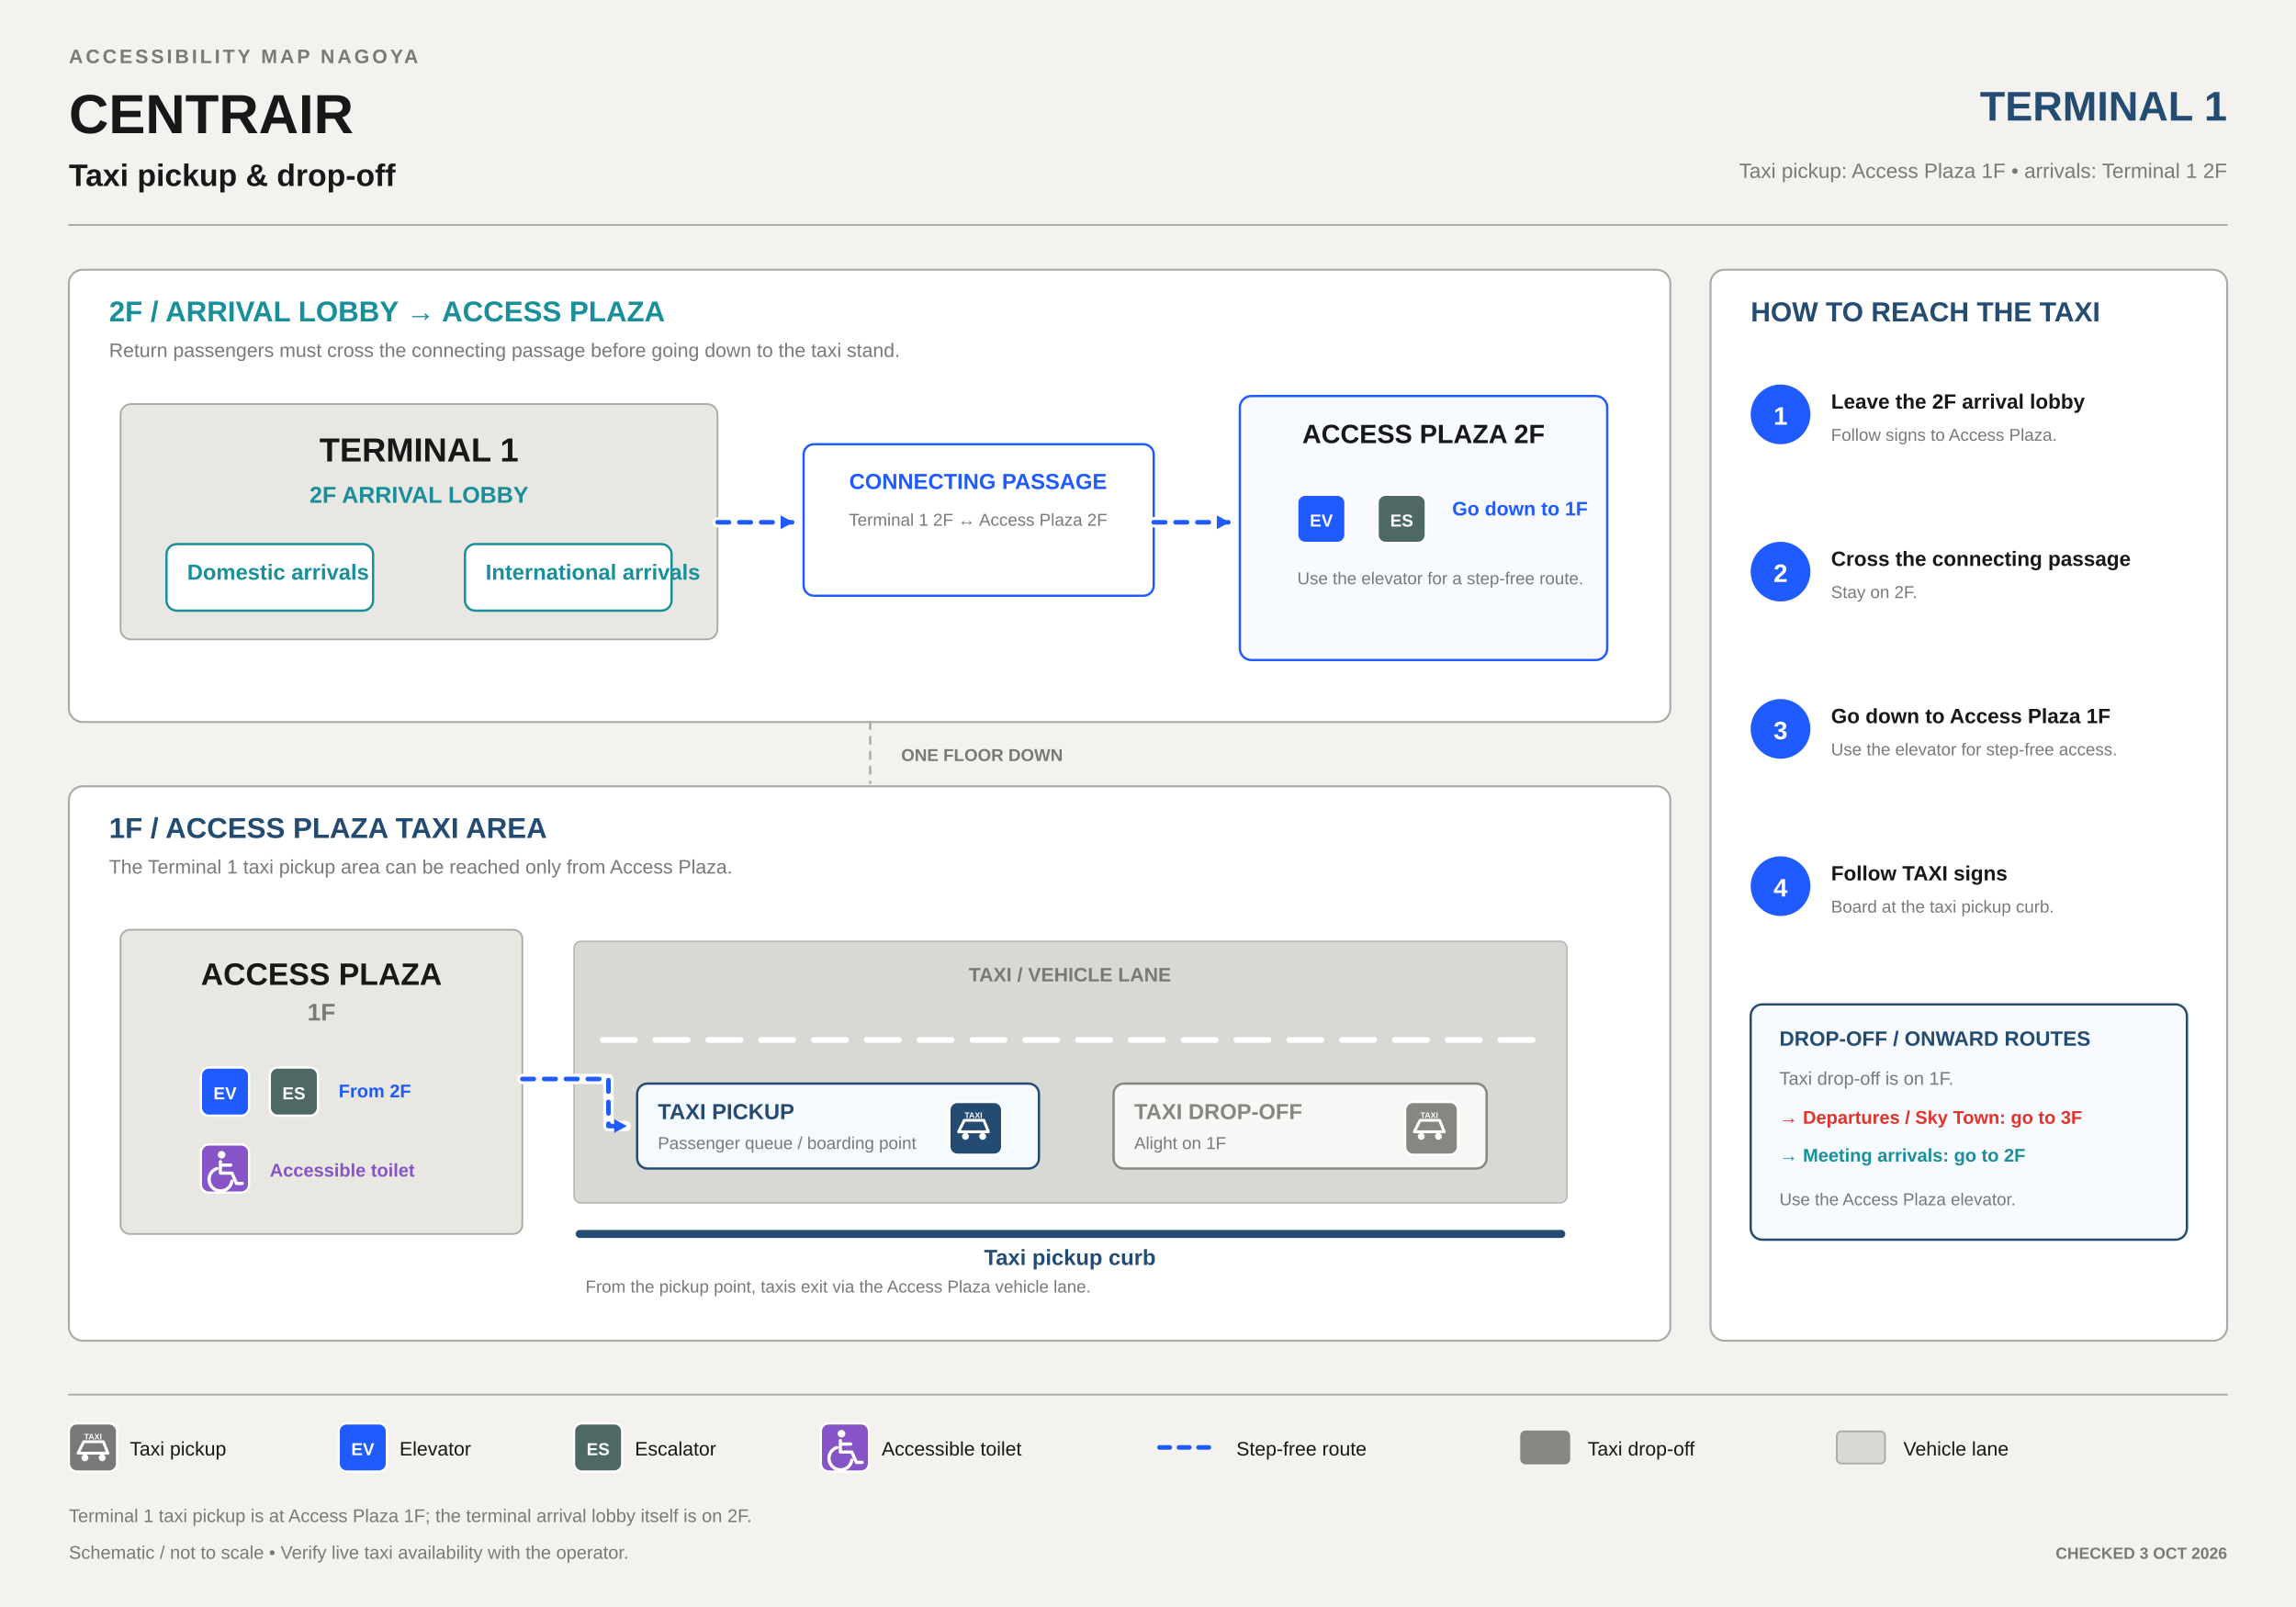
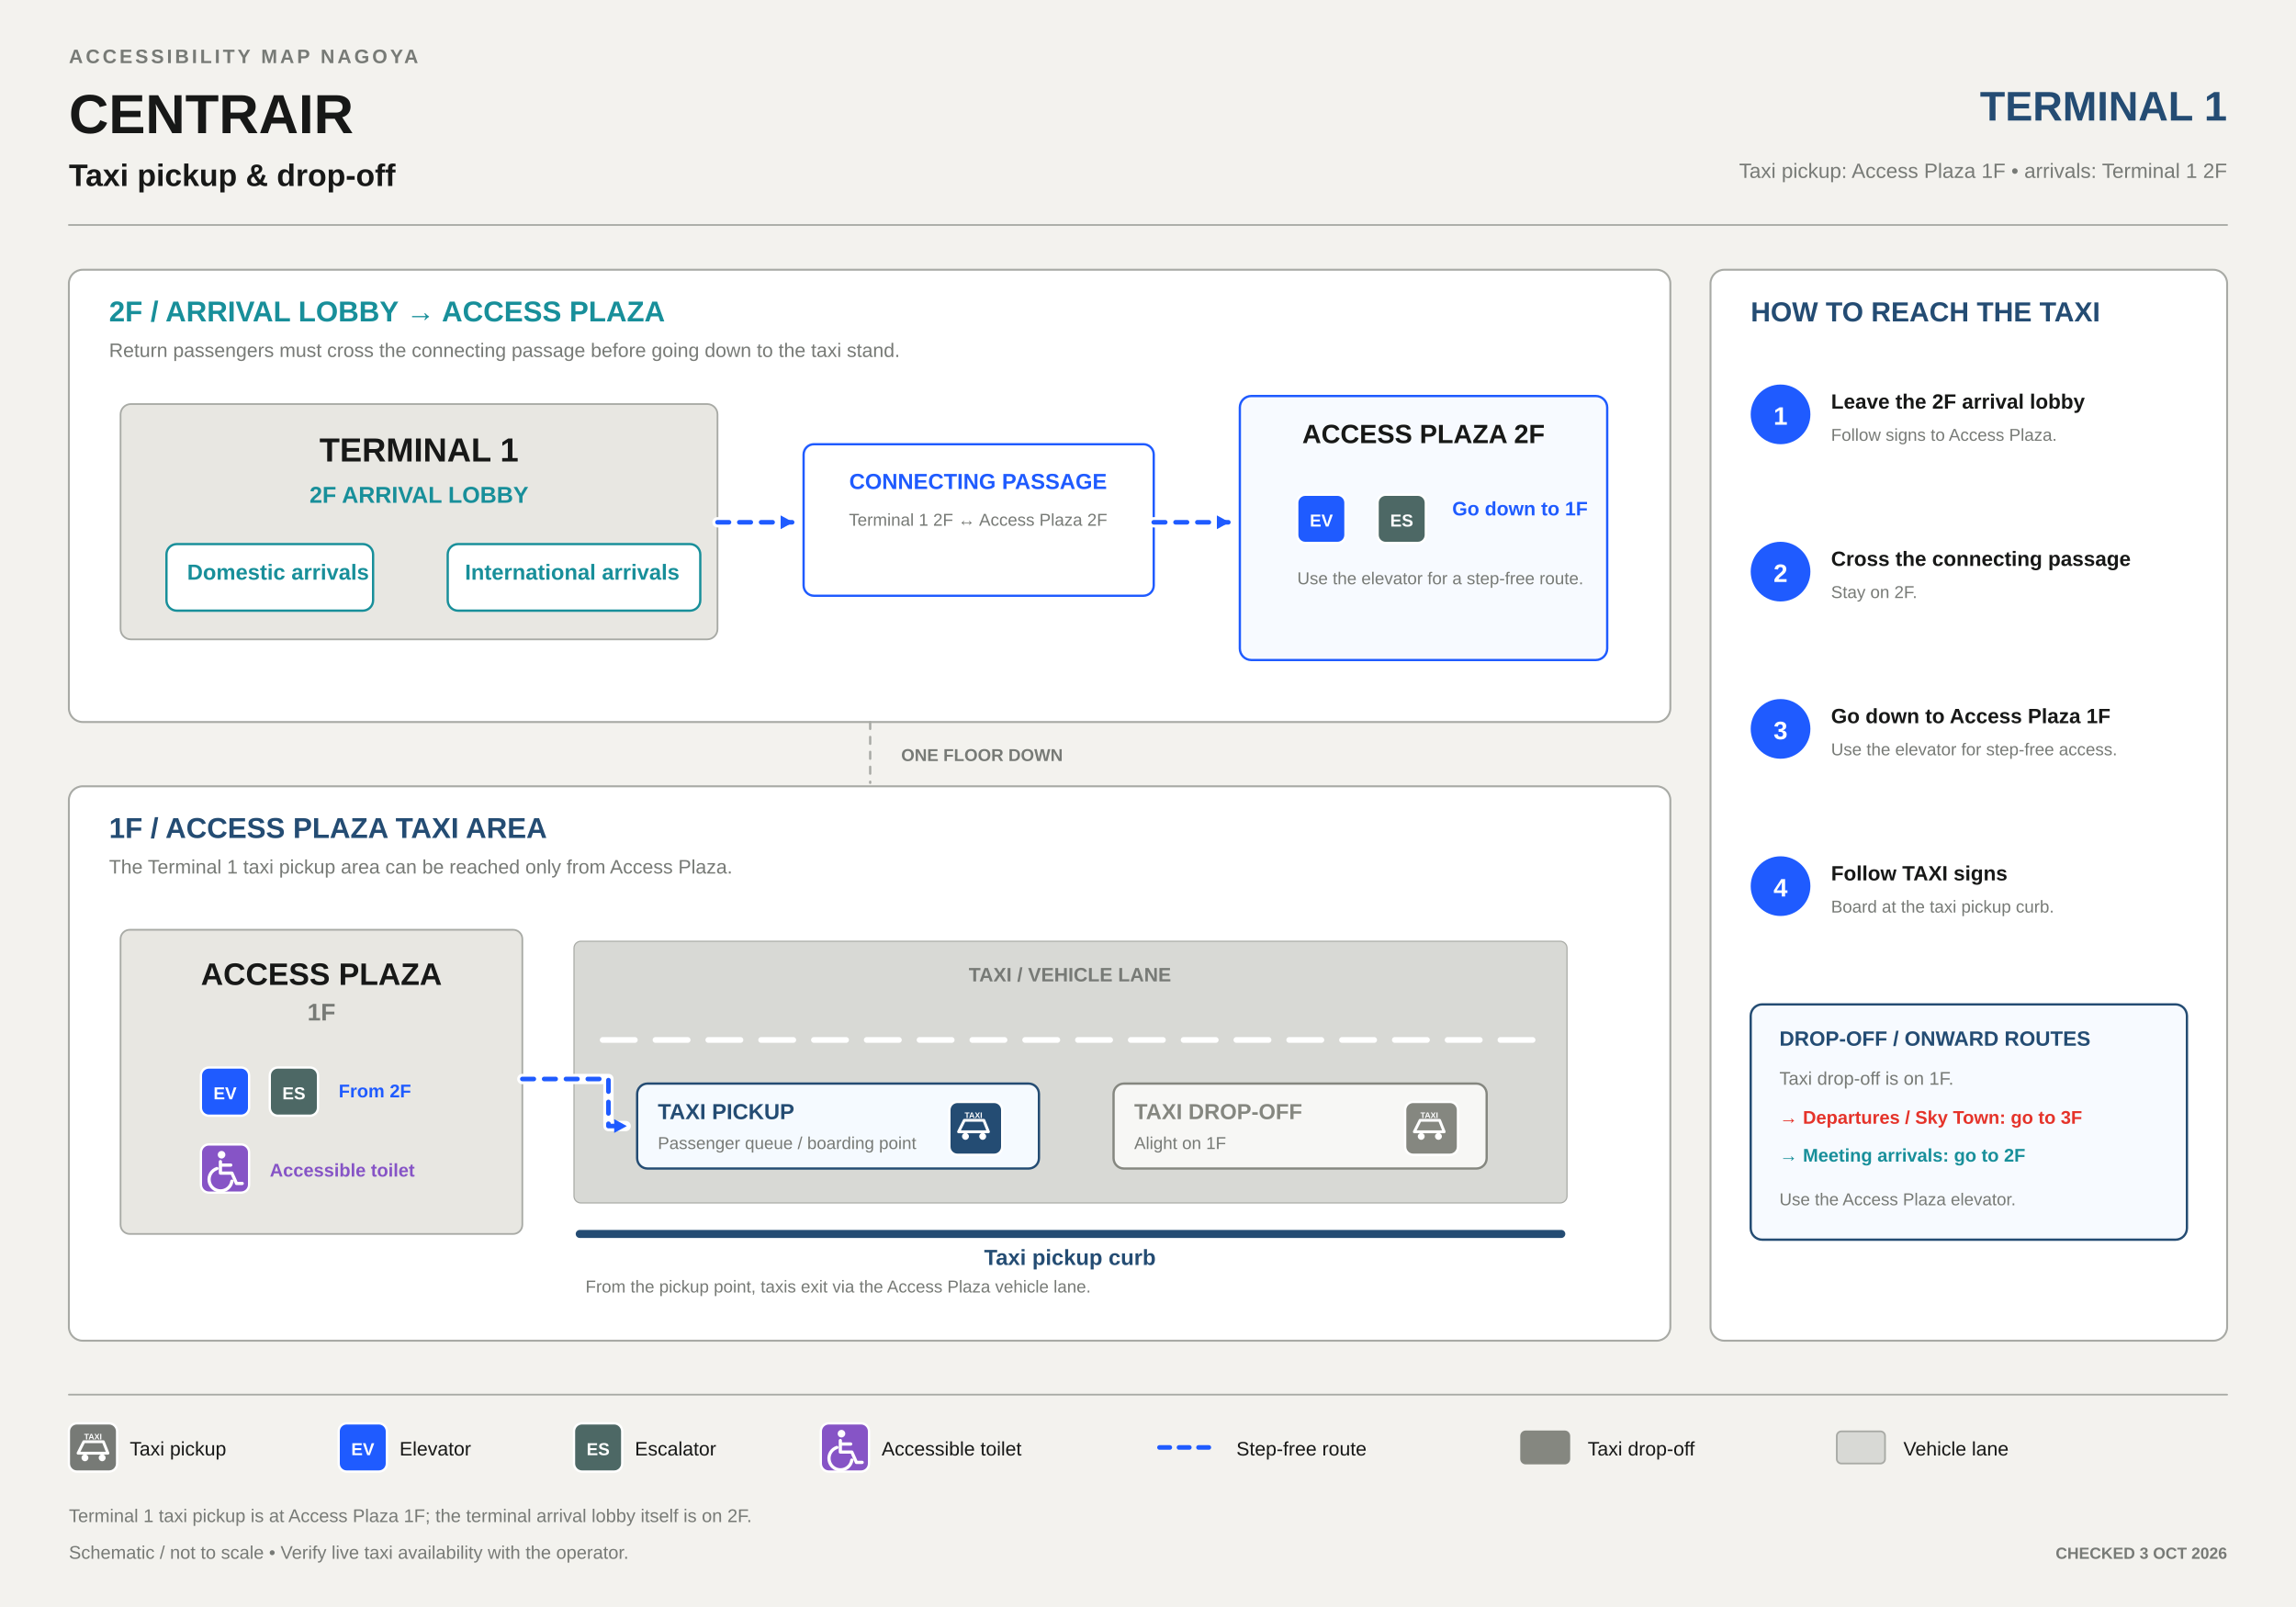
<svg xmlns="http://www.w3.org/2000/svg" width="2000" height="1400" viewBox="0 0 2000 1400" role="img" lang="en">
  <defs>
    <marker id="arr" markerWidth="12" markerHeight="12" refX="10" refY="6" orient="auto" markerUnits="userSpaceOnUse">
      <path d="M0 0L11 6L0 12Z" fill="#1F5BFF" />
    </marker>
  </defs>
  <g font-family="Arial,Helvetica,sans-serif">
    <rect x="0" y="0" width="2000" height="1400" fill="#F3F2EE" stroke="#F3F2EE" rx="0" stroke-width="1.5" />
    <text x="60" y="55" font-size="17" fill="#777A76" font-weight="700" text-anchor="start" letter-spacing="2.4">ACCESSIBILITY MAP NAGOYA</text>
    <text x="60" y="116" font-size="48" fill="#171817" font-weight="700" text-anchor="start">CENTRAIR</text>
    <text x="1940" y="105" font-size="36" fill="#244C73" font-weight="700" text-anchor="end">TERMINAL 1</text>
    <text x="60" y="162" font-size="27" fill="#171817" font-weight="700" text-anchor="start">Taxi pickup &amp; drop-off</text>
    <text x="1940" y="155" font-size="18" fill="#777A76" font-weight="500" text-anchor="end">Taxi pickup: Access Plaza 1F • arrivals: Terminal 1 2F</text>
    <line x1="60" y1="196" x2="1940" y2="196" stroke="#A8AAA5" stroke-width="1.5" stroke-linecap="round" />
    <rect x="60" y="235" width="1395" height="394" fill="#FFFFFF" stroke="#A8AAA5" rx="12" stroke-width="1.7" />
    <text x="95" y="280" font-size="25" fill="#188F9A" font-weight="700" text-anchor="start">2F / ARRIVAL LOBBY → ACCESS PLAZA</text>
    <text x="95" y="311" font-size="17" fill="#777A76" font-weight="400" text-anchor="start">Return passengers must cross the connecting passage before going down to the taxi stand.</text>
    <rect x="105" y="352" width="520" height="205" fill="#E8E7E2" stroke="#A8AAA5" rx="9" stroke-width="1.5" />
    <text x="365" y="402" font-size="29" fill="#171817" font-weight="700" text-anchor="middle">TERMINAL 1</text>
    <text x="365" y="438" font-size="20" fill="#188F9A" font-weight="700" text-anchor="middle">2F ARRIVAL LOBBY</text>
    <rect x="145" y="474" width="180" height="58" fill="white" stroke="#188F9A" rx="9" stroke-width="2" />
    <text x="163" y="505" font-size="19" fill="#188F9A" font-weight="700" text-anchor="start">Domestic arrivals</text>
-     <rect x="405" y="474" width="180" height="58" fill="white" stroke="#188F9A" rx="9" stroke-width="2" />
-     <text x="423" y="505" font-size="19" fill="#188F9A" font-weight="700" text-anchor="start">International arrivals</text>
+     <rect x="390" y="474" width="220" height="58" fill="white" stroke="#188F9A" rx="9" stroke-width="2" />
+     <text x="405" y="505" font-size="19" fill="#188F9A" font-weight="700" text-anchor="start">International arrivals</text>
    <rect x="700" y="387" width="305" height="132" fill="white" stroke="#1F5BFF" rx="9" stroke-width="2" />
    <text x="852" y="426" font-size="19" fill="#1F5BFF" font-weight="700" text-anchor="middle">CONNECTING PASSAGE</text>
    <text x="852" y="458" font-size="15" fill="#777A76" font-weight="500" text-anchor="middle">Terminal 1 2F ↔ Access Plaza 2F</text>
    <path d="M625 455H690" fill="none" stroke="white" stroke-width="9" stroke-linecap="round" stroke-linejoin="round" />
    <path d="M625 455H690" fill="none" stroke="#1F5BFF" stroke-width="4" stroke-linecap="round" stroke-linejoin="round" stroke-dasharray="10 9" marker-end="url(#arr)" />
    <rect x="1080" y="345" width="320" height="230" fill="#F7FAFF" stroke="#1F5BFF" rx="10" stroke-width="2" />
    <text x="1240" y="386" font-size="23" fill="#171817" font-weight="700" text-anchor="middle">ACCESS PLAZA 2F</text>
    <rect x="1130" y="431" width="42" height="42" fill="#1F5BFF" stroke="white" rx="7" stroke-width="2" />
    <text x="1151.0" y="458.72" font-size="15.12" fill="white" font-weight="700" text-anchor="middle">EV</text>
    <rect x="1200" y="431" width="42" height="42" fill="#4D6865" stroke="white" rx="7" stroke-width="2" />
    <text x="1221.0" y="458.72" font-size="15.12" fill="white" font-weight="700" text-anchor="middle">ES</text>
    <text x="1265" y="449" font-size="17" fill="#1F5BFF" font-weight="700" text-anchor="start">Go down to 1F</text>
    <text x="1130" y="509" font-size="15" fill="#777A76" font-weight="400" text-anchor="start">Use the elevator for a step-free route.</text>
    <path d="M1005 455H1070" fill="none" stroke="white" stroke-width="9" stroke-linecap="round" stroke-linejoin="round" />
    <path d="M1005 455H1070" fill="none" stroke="#1F5BFF" stroke-width="4" stroke-linecap="round" stroke-linejoin="round" stroke-dasharray="10 9" marker-end="url(#arr)" />
    <line x1="758" y1="629" x2="758" y2="682" stroke="#A8AAA5" stroke-width="2" stroke-linecap="round" stroke-dasharray="6 7" />
    <text x="785" y="663" font-size="15" fill="#777A76" font-weight="700" text-anchor="start">ONE FLOOR DOWN</text>
    <rect x="60" y="685" width="1395" height="483" fill="#FFFFFF" stroke="#A8AAA5" rx="12" stroke-width="1.7" />
    <text x="95" y="730" font-size="25" fill="#244C73" font-weight="700" text-anchor="start">1F / ACCESS PLAZA TAXI AREA</text>
    <text x="95" y="761" font-size="17" fill="#777A76" font-weight="400" text-anchor="start">The Terminal 1 taxi pickup area can be reached only from Access Plaza.</text>
    <rect x="105" y="810" width="350" height="265" fill="#E8E7E2" stroke="#A8AAA5" rx="8" stroke-width="1.5" />
    <text x="280" y="858" font-size="27" fill="#171817" font-weight="700" text-anchor="middle">ACCESS PLAZA</text>
    <text x="280" y="889" font-size="21" fill="#777A76" font-weight="700" text-anchor="middle">1F</text>
    <rect x="175" y="930" width="42" height="42" fill="#1F5BFF" stroke="white" rx="7" stroke-width="2" />
    <text x="196.0" y="957.72" font-size="15.12" fill="white" font-weight="700" text-anchor="middle">EV</text>
    <rect x="235" y="930" width="42" height="42" fill="#4D6865" stroke="white" rx="7" stroke-width="2" />
    <text x="256.0" y="957.72" font-size="15.12" fill="white" font-weight="700" text-anchor="middle">ES</text>
    <text x="295" y="956" font-size="16" fill="#1F5BFF" font-weight="700" text-anchor="start">From 2F</text>
    <rect x="175" y="997" width="42" height="42" fill="#8654C6" stroke="white" rx="7" stroke-width="2" />
    <g transform="translate(175 997) scale(1.0)">
      <circle cx="18" cy="9" r="3.3" fill="white" />
      <path d="M17 15V25H27L31 34H36" fill="none" stroke="white" stroke-width="2.8" stroke-linecap="round" stroke-linejoin="round" />
      <path d="M18 18H26" fill="none" stroke="white" stroke-width="2.8" stroke-linecap="round" stroke-linejoin="round" />
      <path d="M14 21A10 10 0 1 0 27 32" fill="none" stroke="white" stroke-width="2.8" stroke-linecap="round" stroke-linejoin="round" />
    </g>
    <text x="235" y="1025" font-size="16" fill="#8654C6" font-weight="700" text-anchor="start">Accessible toilet</text>
    <rect x="500" y="820" width="865" height="228" fill="#D8D9D5" stroke="#A8AAA5" rx="6" stroke-width="1" />
    <text x="932" y="855" font-size="17" fill="#777A76" font-weight="700" text-anchor="middle">TAXI / VEHICLE LANE</text>
    <line x1="525" y1="906" x2="1340" y2="906" stroke="white" stroke-width="5" stroke-linecap="round" stroke-dasharray="28 18" />
    <rect x="555" y="944" width="350" height="74" fill="#F5FAFF" stroke="#244C73" rx="9" stroke-width="2" />
    <text x="573" y="975" font-size="19" fill="#244C73" font-weight="700" text-anchor="start">TAXI PICKUP</text>
    <text x="573" y="1001" font-size="15" fill="#777A76" font-weight="400" text-anchor="start">Passenger queue / boarding point</text>
    <rect x="827" y="960" width="46" height="46" fill="#244C73" stroke="white" rx="7" stroke-width="2" />
    <path d="M835 986H861L857 976H840Z" fill="none" stroke="white" stroke-width="2.5" stroke-linecap="round" stroke-linejoin="round" />
    <circle cx="841" cy="990" r="3" fill="white" />
    <circle cx="856" cy="990" r="3" fill="white" />
    <text x="848" y="974" font-size="7" fill="white" font-weight="700" text-anchor="middle">TAXI</text>
    <rect x="970" y="944" width="325" height="74" fill="#F7F7F5" stroke="#858780" rx="9" stroke-width="2" />
    <text x="988" y="975" font-size="19" fill="#858780" font-weight="700" text-anchor="start">TAXI DROP-OFF</text>
    <text x="988" y="1001" font-size="15" fill="#777A76" font-weight="400" text-anchor="start">Alight on 1F</text>
    <rect x="1224" y="960" width="46" height="46" fill="#858780" stroke="white" rx="7" stroke-width="2" />
    <path d="M1232 986H1258L1254 976H1237Z" fill="none" stroke="white" stroke-width="2.5" stroke-linecap="round" stroke-linejoin="round" />
    <circle cx="1238" cy="990" r="3" fill="white" />
    <circle cx="1253" cy="990" r="3" fill="white" />
    <text x="1245" y="974" font-size="7" fill="white" font-weight="700" text-anchor="middle">TAXI</text>
    <text x="932" y="1102" font-size="19" fill="#244C73" font-weight="700" text-anchor="middle">Taxi pickup curb</text>
    <line x1="505" y1="1075" x2="1360" y2="1075" stroke="#244C73" stroke-width="7" stroke-linecap="round" />
    <path d="M455 940H530V981H545" fill="none" stroke="white" stroke-width="9" stroke-linecap="round" stroke-linejoin="round" />
    <path d="M455 940H530V981H545" fill="none" stroke="#1F5BFF" stroke-width="4" stroke-linecap="round" stroke-linejoin="round" stroke-dasharray="10 9" marker-end="url(#arr)" />
    <text x="510" y="1126" font-size="15" fill="#777A76" font-weight="400" text-anchor="start">From the pickup point, taxis exit via the Access Plaza vehicle lane.</text>
    <rect x="1490" y="235" width="450" height="933" fill="#FFFFFF" stroke="#A8AAA5" rx="12" stroke-width="1.7" />
    <text x="1525" y="280" font-size="24" fill="#244C73" font-weight="700" text-anchor="start">HOW TO REACH THE TAXI</text>
    <rect x="1525" y="335" width="52" height="52" fill="#1F5BFF" stroke="#1F5BFF" rx="26" stroke-width="0" />
    <text x="1551" y="370" font-size="22" fill="white" font-weight="700" text-anchor="middle">1</text>
    <text x="1595" y="356" font-size="18" fill="#171817" font-weight="700" text-anchor="start">Leave the 2F arrival lobby</text>
    <text x="1595" y="384" font-size="15" fill="#777A76" font-weight="400" text-anchor="start">Follow signs to Access Plaza.</text>
    <rect x="1525" y="472" width="52" height="52" fill="#1F5BFF" stroke="#1F5BFF" rx="26" stroke-width="0" />
    <text x="1551" y="507" font-size="22" fill="white" font-weight="700" text-anchor="middle">2</text>
    <text x="1595" y="493" font-size="18" fill="#171817" font-weight="700" text-anchor="start">Cross the connecting passage</text>
    <text x="1595" y="521" font-size="15" fill="#777A76" font-weight="400" text-anchor="start">Stay on 2F.</text>
    <rect x="1525" y="609" width="52" height="52" fill="#1F5BFF" stroke="#1F5BFF" rx="26" stroke-width="0" />
    <text x="1551" y="644" font-size="22" fill="white" font-weight="700" text-anchor="middle">3</text>
    <text x="1595" y="630" font-size="18" fill="#171817" font-weight="700" text-anchor="start">Go down to Access Plaza 1F</text>
    <text x="1595" y="658" font-size="15" fill="#777A76" font-weight="400" text-anchor="start">Use the elevator for step-free access.</text>
    <rect x="1525" y="746" width="52" height="52" fill="#1F5BFF" stroke="#1F5BFF" rx="26" stroke-width="0" />
    <text x="1551" y="781" font-size="22" fill="white" font-weight="700" text-anchor="middle">4</text>
    <text x="1595" y="767" font-size="18" fill="#171817" font-weight="700" text-anchor="start">Follow TAXI signs</text>
    <text x="1595" y="795" font-size="15" fill="#777A76" font-weight="400" text-anchor="start">Board at the taxi pickup curb.</text>
    <rect x="1525" y="875" width="380" height="205" fill="#F7FAFF" stroke="#244C73" rx="10" stroke-width="2" />
    <text x="1550" y="911" font-size="18" fill="#244C73" font-weight="700" text-anchor="start">DROP-OFF / ONWARD ROUTES</text>
    <text x="1550" y="945" font-size="16" fill="#777A76" font-weight="400" text-anchor="start">Taxi drop-off is on 1F.</text>
    <text x="1550" y="979" font-size="16" fill="#E5332A" font-weight="700" text-anchor="start">→ Departures / Sky Town: go to 3F</text>
    <text x="1550" y="1012" font-size="16" fill="#188F9A" font-weight="700" text-anchor="start">→ Meeting arrivals: go to 2F</text>
    <text x="1550" y="1050" font-size="15" fill="#777A76" font-weight="400" text-anchor="start">Use the Access Plaza elevator.</text>
    <line x1="60" y1="1215" x2="1940" y2="1215" stroke="#A8AAA5" stroke-width="1.5" stroke-linecap="round" />
    <rect x="60" y="1240" width="42" height="42" fill="#777A76" stroke="white" rx="7" stroke-width="2" />
    <path d="M68 1266H94L90 1256H73Z" fill="none" stroke="white" stroke-width="2.5" stroke-linecap="round" stroke-linejoin="round" />
    <circle cx="74" cy="1270" r="3" fill="white" />
    <circle cx="89" cy="1270" r="3" fill="white" />
    <text x="81" y="1254" font-size="7" fill="white" font-weight="700" text-anchor="middle">TAXI</text>
    <text x="113" y="1268" font-size="17" fill="#171817" font-weight="400" text-anchor="start">Taxi pickup</text>
    <rect x="295" y="1240" width="42" height="42" fill="#1F5BFF" stroke="white" rx="7" stroke-width="2" />
    <text x="316.0" y="1267.72" font-size="15.12" fill="white" font-weight="700" text-anchor="middle">EV</text>
    <text x="348" y="1268" font-size="17" fill="#171817" font-weight="400" text-anchor="start">Elevator</text>
    <rect x="500" y="1240" width="42" height="42" fill="#4D6865" stroke="white" rx="7" stroke-width="2" />
    <text x="521.0" y="1267.72" font-size="15.12" fill="white" font-weight="700" text-anchor="middle">ES</text>
    <text x="553" y="1268" font-size="17" fill="#171817" font-weight="400" text-anchor="start">Escalator</text>
    <rect x="715" y="1240" width="42" height="42" fill="#8654C6" stroke="white" rx="7" stroke-width="2" />
    <g transform="translate(715 1240) scale(1.0)">
      <circle cx="18" cy="9" r="3.3" fill="white" />
      <path d="M17 15V25H27L31 34H36" fill="none" stroke="white" stroke-width="2.8" stroke-linecap="round" stroke-linejoin="round" />
      <path d="M18 18H26" fill="none" stroke="white" stroke-width="2.8" stroke-linecap="round" stroke-linejoin="round" />
      <path d="M14 21A10 10 0 1 0 27 32" fill="none" stroke="white" stroke-width="2.8" stroke-linecap="round" stroke-linejoin="round" />
    </g>
    <text x="768" y="1268" font-size="17" fill="#171817" font-weight="400" text-anchor="start">Accessible toilet</text>
    <line x1="1010" y1="1261" x2="1060" y2="1261" stroke="#1F5BFF" stroke-width="4" stroke-linecap="round" stroke-dasharray="9 8" />
    <text x="1077" y="1268" font-size="17" fill="#171817" font-weight="400" text-anchor="start">Step-free route</text>
    <rect x="1325" y="1247" width="42" height="28" fill="#858780" stroke="#858780" rx="4" stroke-width="1.5" />
    <text x="1383" y="1268" font-size="17" fill="#171817" font-weight="400" text-anchor="start">Taxi drop-off</text>
    <rect x="1600" y="1247" width="42" height="28" fill="#D8D9D5" stroke="#A8AAA5" rx="4" stroke-width="1.5" />
    <text x="1658" y="1268" font-size="17" fill="#171817" font-weight="400" text-anchor="start">Vehicle lane</text>
    <text x="60" y="1326" font-size="16" fill="#777A76" font-weight="400" text-anchor="start">Terminal 1 taxi pickup is at Access Plaza 1F; the terminal arrival lobby itself is on 2F.</text>
    <text x="60" y="1358" font-size="16" fill="#777A76" font-weight="400" text-anchor="start">Schematic / not to scale • Verify live taxi availability with the operator.</text>
    <text x="1940" y="1358" font-size="14" fill="#777A76" font-weight="700" text-anchor="end">CHECKED 3 OCT 2026</text>
  </g>
</svg>
